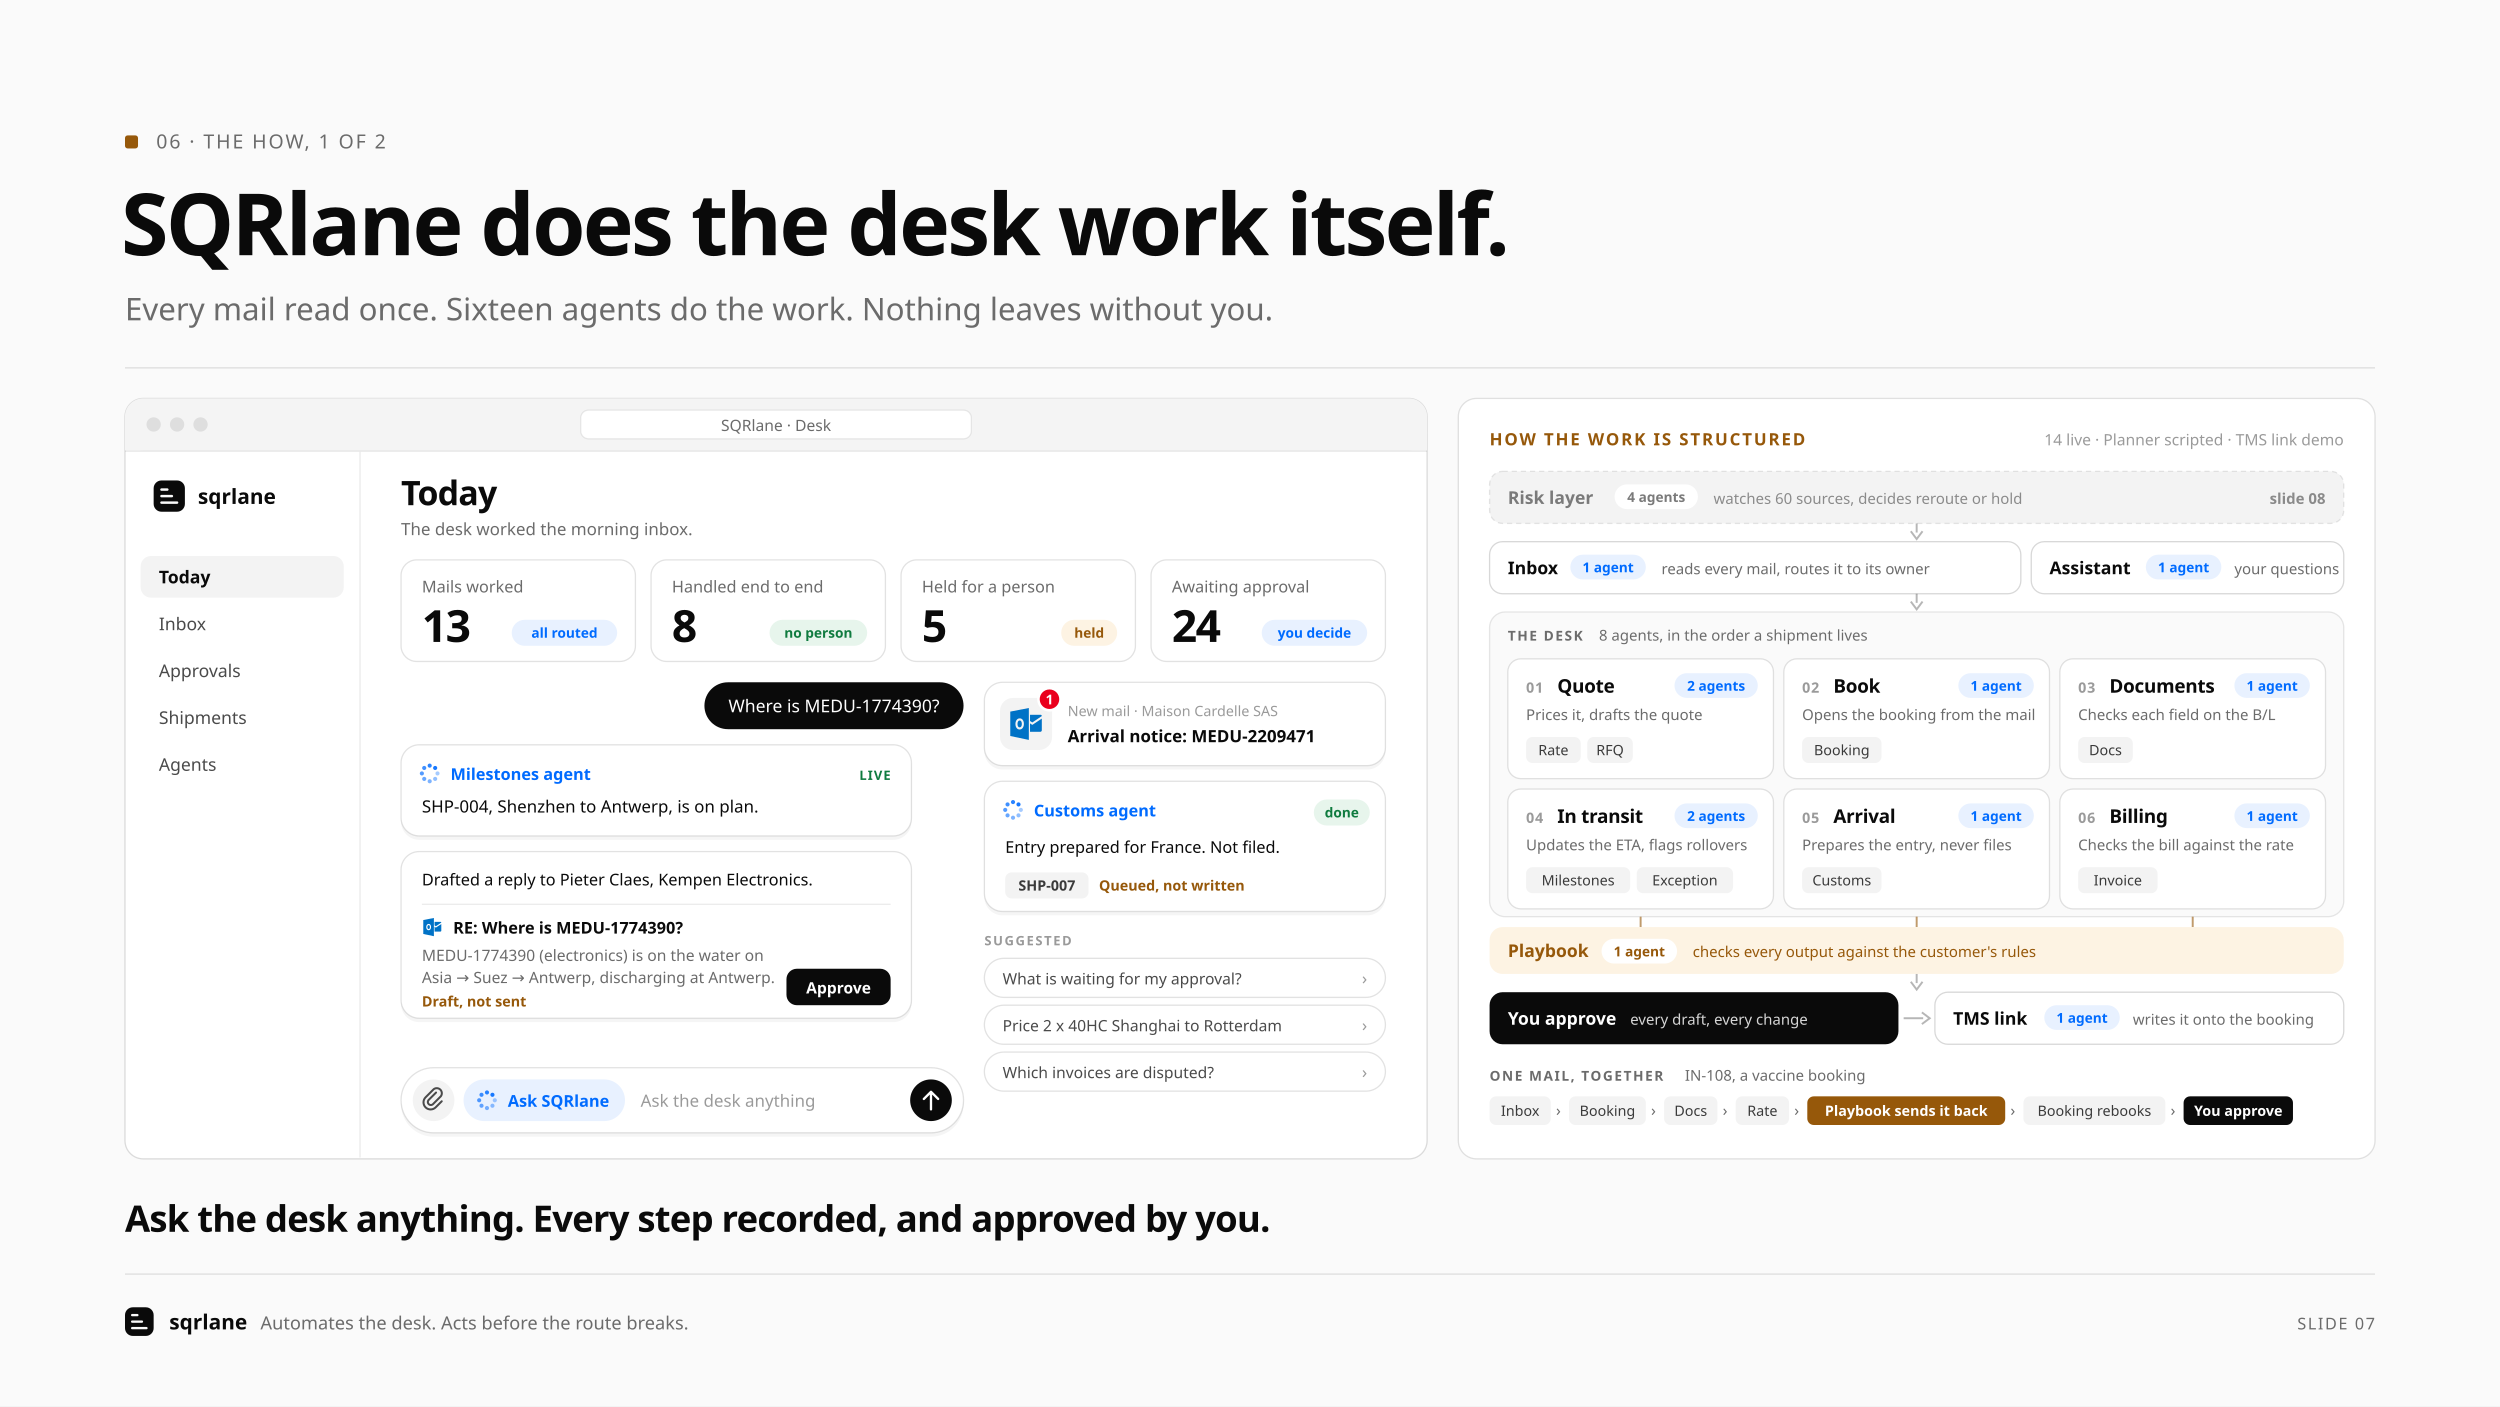
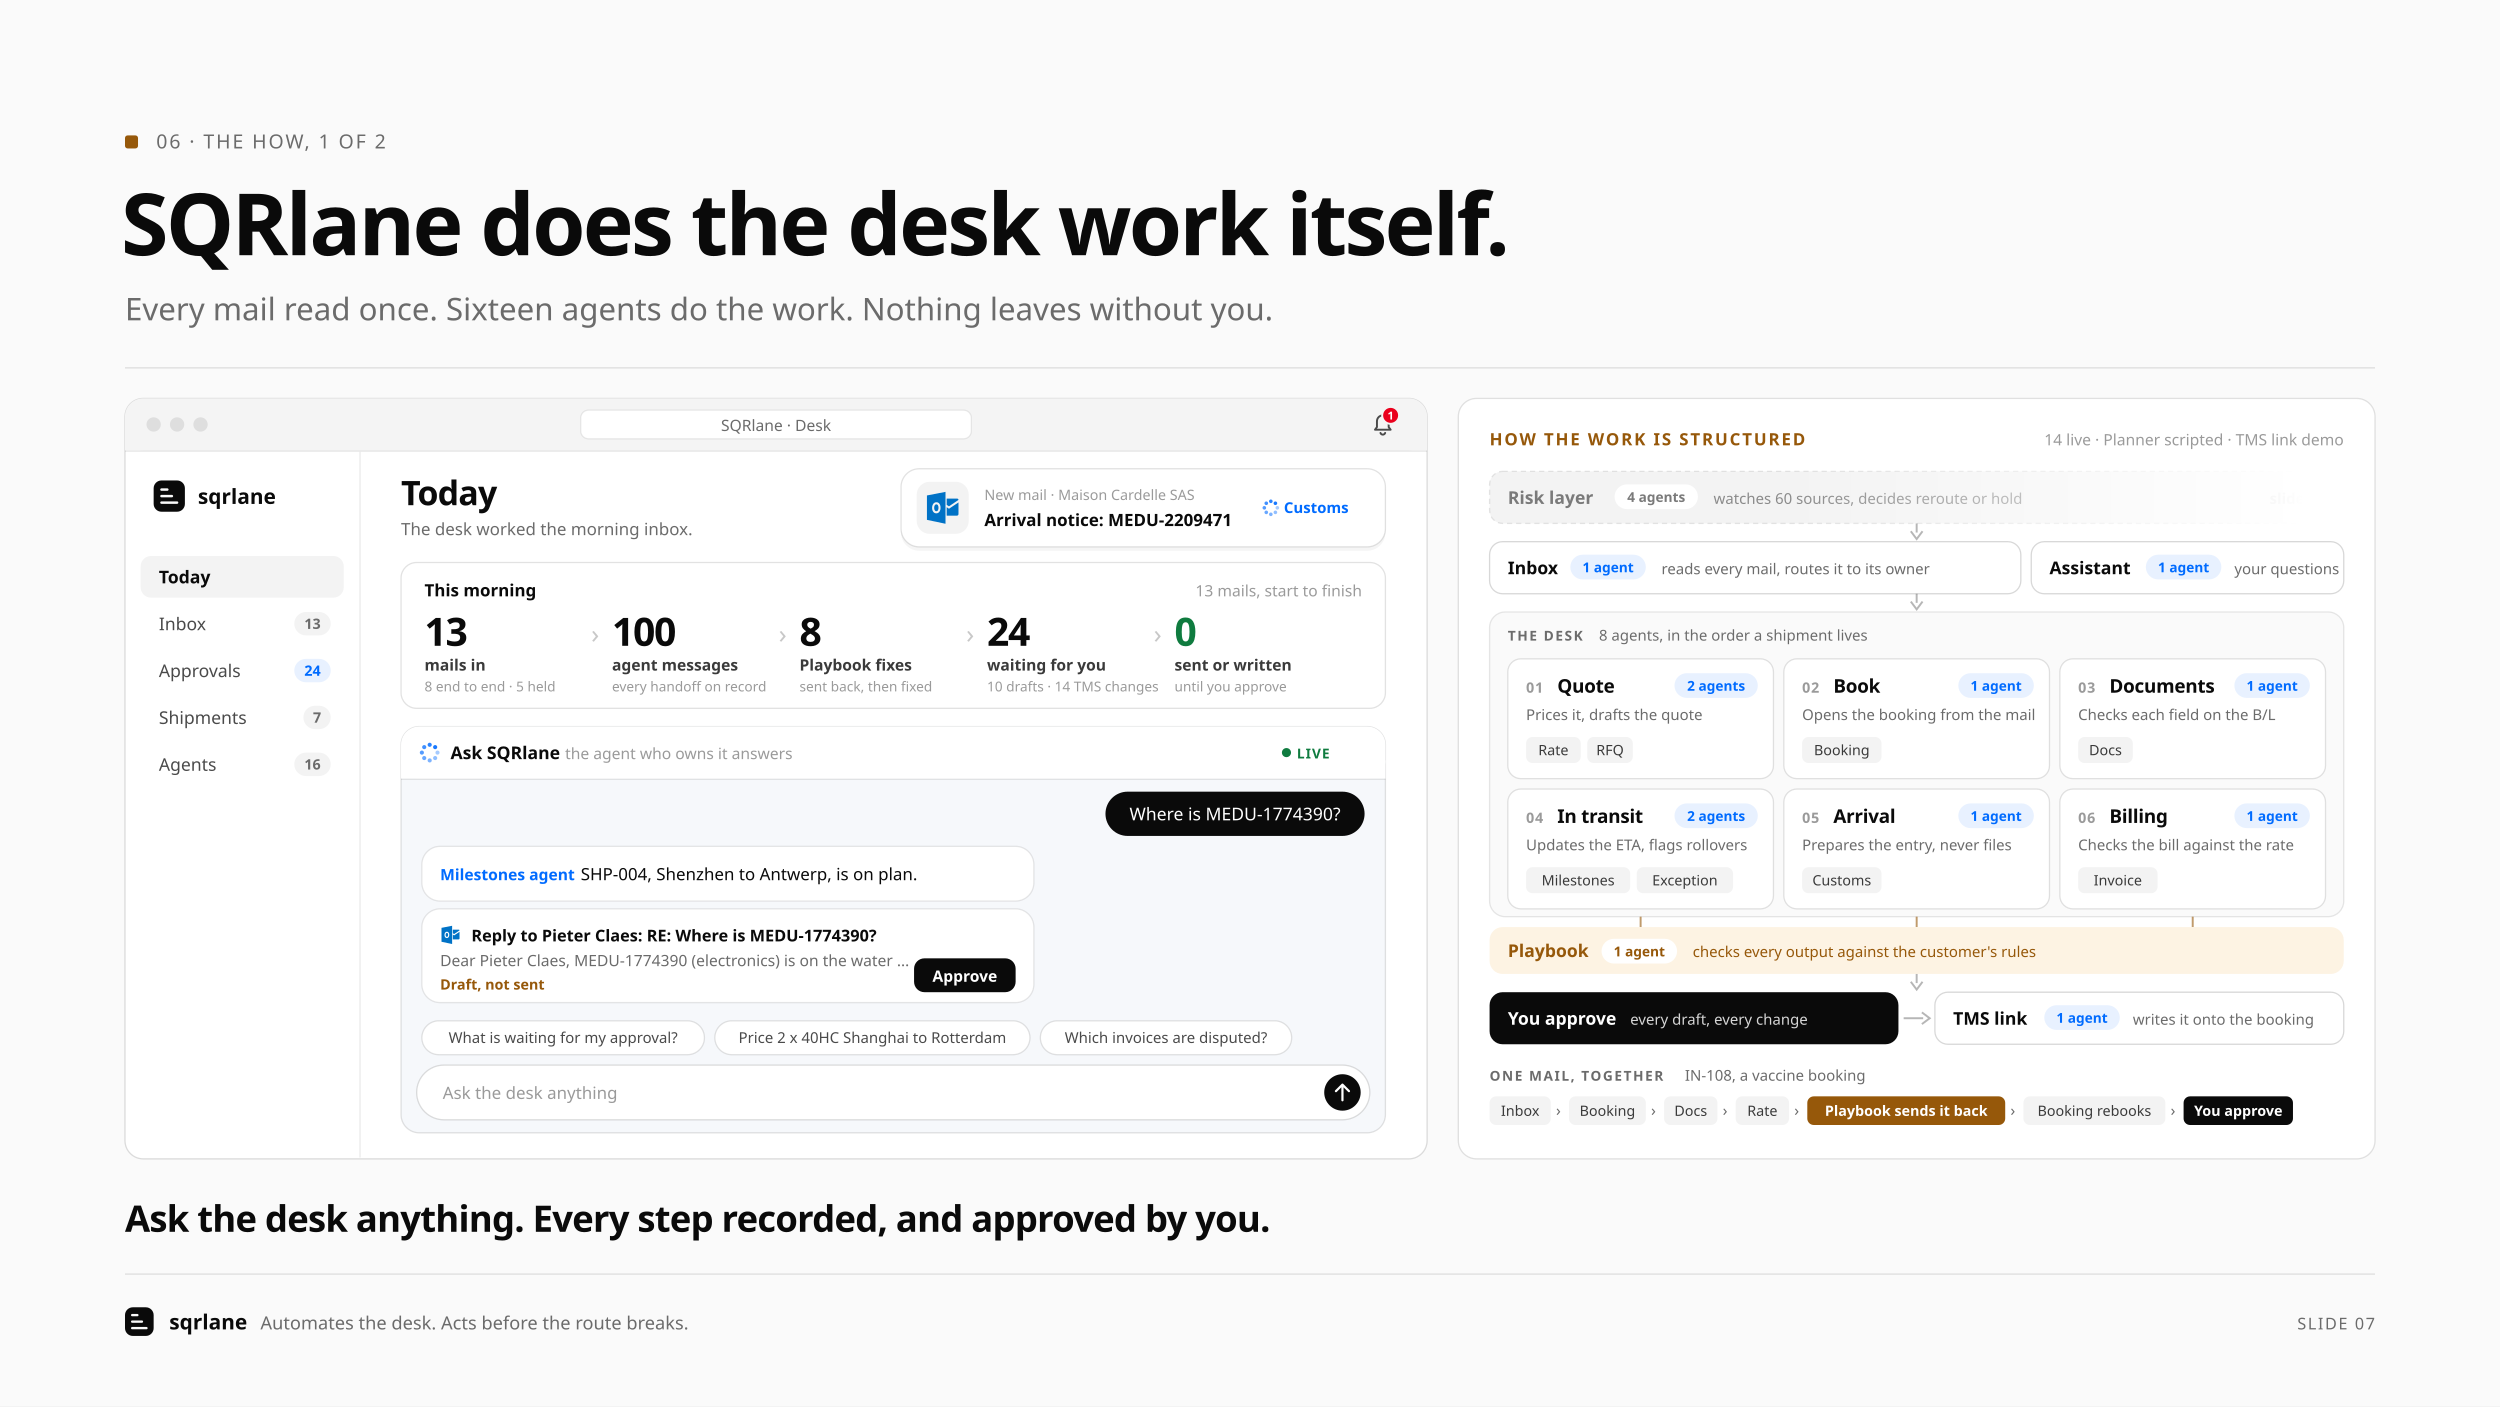
<svg xmlns="http://www.w3.org/2000/svg" width="1920" height="1080" viewBox="0 0 1920 1080">
  <rect id="background" x="0" y="0" width="1920" height="1080" fill="#FAFAFA" />
  <g id="header">
    <rect x="96" y="104" width="10" height="10" rx="2" fill="#96580A" />
    <text x="120" y="114" font-family="Geist" font-size="15" font-weight="500" fill="#6B6B6B" letter-spacing="1.44">06 · THE HOW, 1 OF 2</text>
    <text x="93" y="196" font-family="Geist" font-size="66" font-weight="600" fill="#0A0A0A" letter-spacing="-2">SQRlane does the desk work itself.</text>
    <text x="96" y="246" font-family="Geist" font-size="24" font-weight="400" fill="#6B6B6B">Every mail read once. Sixteen agents do the work. Nothing leaves without you.</text>
    <rect x="96" y="282" width="1728" height="1" fill="#0A0A0A" fill-opacity="0.12" />
  </g>
  <g id="dashboard">
    <rect x="96" y="306" width="1000" height="584" rx="14" fill="#FFFFFF" stroke="#0A0A0A" stroke-opacity="0.14" />
    <g id="window-bar">
      <rect x="96" y="306" width="1000" height="40" rx="14" fill="#F4F4F4" />
      <rect x="96" y="332" width="1000" height="14" fill="#F4F4F4" />
      <rect x="96" y="346" width="1000" height="1" fill="#0A0A0A" fill-opacity="0.09" />
      <circle cx="118" cy="326" r="5.5" fill="#DEDEDE" />
      <circle cx="136" cy="326" r="5.5" fill="#DEDEDE" />
      <circle cx="154" cy="326" r="5.5" fill="#DEDEDE" />
      <rect x="446.0" y="315" width="300" height="22" rx="6" fill="#FFFFFF" stroke="#0A0A0A" stroke-opacity="0.08" />
      <text x="596.0" y="331" font-family="Geist" font-size="12" font-weight="500" fill="#6B6B6B" text-anchor="middle">SQRlane · Desk</text>
    </g>
    <g id="sidebar">
      <rect x="276" y="347" width="1" height="542" fill="#0A0A0A" fill-opacity="0.08" />
      <rect x="118" y="369" width="24" height="24" rx="6" fill="#0A0A0A" />
      <path d="M124 386h12 M124 381h8 M124 376h4.5" stroke="#FAFAFA" stroke-width="1.9" stroke-linecap="round" fill="none" />
      <text x="152" y="387" font-family="Geist" font-size="16" font-weight="600" fill="#0A0A0A">sqrlane</text>
      <rect x="108" y="427" width="156" height="32" rx="8" fill="#F3F3F3" />
      <text x="122" y="448" font-family="Geist" font-size="13.5" font-weight="600" fill="#0A0A0A">Today</text>
      <text x="122" y="484" font-family="Geist" font-size="13.5" font-weight="500" fill="#4A4A4A">Inbox</text>
+       <rect x="226" y="470" width="28" height="18" rx="9" fill="#F3F3F3" />
+       <text x="240.0" y="483" font-family="Geist" font-size="11" font-weight="600" fill="#6B6B6B" text-anchor="middle">13</text>
      <text x="122" y="520" font-family="Geist" font-size="13.5" font-weight="500" fill="#4A4A4A">Approvals</text>
+       <rect x="226" y="506" width="28" height="18" rx="9" fill="#E8F1FF" />
+       <text x="240.0" y="519" font-family="Geist" font-size="11" font-weight="600" fill="#006BFF" text-anchor="middle">24</text>
      <text x="122" y="556" font-family="Geist" font-size="13.5" font-weight="500" fill="#4A4A4A">Shipments</text>
+       <rect x="233" y="542" width="21" height="18" rx="9" fill="#F3F3F3" />
+       <text x="243.5" y="555" font-family="Geist" font-size="11" font-weight="600" fill="#6B6B6B" text-anchor="middle">7</text>
      <text x="122" y="592" font-family="Geist" font-size="13.5" font-weight="500" fill="#4A4A4A">Agents</text>
+       <rect x="226" y="578" width="28" height="18" rx="9" fill="#F3F3F3" />
+       <text x="240.0" y="591" font-family="Geist" font-size="11" font-weight="600" fill="#6B6B6B" text-anchor="middle">16</text>
+     </g>
+     <g id="notifications">
+       <path d="M1056 330 h12 l-1.5 -2 v-4.5 a4.5 4.5 0 0 0 -9 0 v4.5 z M1060.2 332.5 a1.9 1.9 0 0 0 3.6 0" stroke="#4A4A4A" stroke-width="1.5" fill="none" stroke-linejoin="round" stroke-linecap="round" />
+       <circle cx="1068" cy="319" r="6.5" fill="#EA001D" stroke="#F4F4F4" stroke-width="1.5" />
+       <text x="1068" y="322.2" font-family="Geist" font-size="8.5" font-weight="700" fill="#FFFFFF" text-anchor="middle">1</text>
    </g>
    <g id="page-header">
      <text x="308" y="388" font-family="Geist" font-size="26" font-weight="600" fill="#0A0A0A" letter-spacing="-0.6">Today</text>
      <text x="308" y="411" font-family="Geist" font-size="13" font-weight="400" fill="#6B6B6B">The desk worked the morning inbox.</text>
    </g>
-     <g id="stat-cards">
-       <rect x="308.0" y="430" width="180.0" height="78" rx="12" fill="#FFFFFF" stroke="#0A0A0A" stroke-opacity="0.12" />
-       <text x="324.0" y="455" font-family="Geist" font-size="12.5" font-weight="500" fill="#6B6B6B">Mails worked</text>
-       <text x="324.0" y="493" font-family="Geist" font-size="34" font-weight="600" fill="#0A0A0A" letter-spacing="-1.2">13</text>
-       <rect x="393.0" y="476" width="81" height="20" rx="10.0" fill="#E8F1FF" />
-       <text x="433.5" y="489.78" font-family="Geist" font-size="10.5" font-weight="600" fill="#006BFF" text-anchor="middle">all routed</text>
-       <rect x="500.0" y="430" width="180.0" height="78" rx="12" fill="#FFFFFF" stroke="#0A0A0A" stroke-opacity="0.12" />
-       <text x="516.0" y="455" font-family="Geist" font-size="12.5" font-weight="500" fill="#6B6B6B">Handled end to end</text>
-       <text x="516.0" y="493" font-family="Geist" font-size="34" font-weight="600" fill="#0A0A0A" letter-spacing="-1.2">8</text>
-       <rect x="591.0" y="476" width="75" height="20" rx="10.0" fill="#E7F5EC" />
-       <text x="628.5" y="489.78" font-family="Geist" font-size="10.5" font-weight="600" fill="#0F7B3F" text-anchor="middle">no person</text>
-       <rect x="692.0" y="430" width="180.0" height="78" rx="12" fill="#FFFFFF" stroke="#0A0A0A" stroke-opacity="0.12" />
-       <text x="708.0" y="455" font-family="Geist" font-size="12.5" font-weight="500" fill="#6B6B6B">Held for a person</text>
-       <text x="708.0" y="493" font-family="Geist" font-size="34" font-weight="600" fill="#0A0A0A" letter-spacing="-1.2">5</text>
-       <rect x="815.0" y="476" width="43" height="20" rx="10.0" fill="#FDF3E3" />
-       <text x="836.5" y="489.78" font-family="Geist" font-size="10.5" font-weight="600" fill="#96580A" text-anchor="middle">held</text>
-       <rect x="884.0" y="430" width="180.0" height="78" rx="12" fill="#FFFFFF" stroke="#0A0A0A" stroke-opacity="0.12" />
-       <text x="900.0" y="455" font-family="Geist" font-size="12.5" font-weight="500" fill="#6B6B6B">Awaiting approval</text>
-       <text x="900.0" y="493" font-family="Geist" font-size="34" font-weight="600" fill="#0A0A0A" letter-spacing="-1.2">24</text>
-       <rect x="969.0" y="476" width="81" height="20" rx="10.0" fill="#E8F1FF" />
-       <text x="1009.5" y="489.78" font-family="Geist" font-size="10.5" font-weight="600" fill="#006BFF" text-anchor="middle">you decide</text>
-     </g>
-     <g id="conversation">
-       <rect x="541" y="524" width="199" height="36" rx="18" fill="#0A0A0A" />
-       <text x="640.5" y="547" font-family="Geist" font-size="13.5" font-weight="500" fill="#FFFFFF" text-anchor="middle">Where is MEDU-1774390?</text>
-       <rect x="308" y="575" width="392" height="70" rx="14" fill="#0A0A0A" fill-opacity="0.04" />
-       <rect x="308" y="572" width="392" height="70" rx="14" fill="#FFFFFF" stroke="#0A0A0A" stroke-opacity="0.12" />
-       <circle cx="336.0" cy="594.0" r="1.6" fill="#006BFF" fill-opacity="0.35" />
-       <circle cx="334.2" cy="598.2" r="1.6" fill="#006BFF" fill-opacity="0.43" />
-       <circle cx="330.0" cy="600.0" r="1.6" fill="#006BFF" fill-opacity="0.51" />
-       <circle cx="325.8" cy="598.2" r="1.6" fill="#006BFF" fill-opacity="0.59" />
-       <circle cx="324.0" cy="594.0" r="1.6" fill="#006BFF" fill-opacity="0.67" />
-       <circle cx="325.8" cy="589.8" r="1.6" fill="#006BFF" fill-opacity="0.75" />
-       <circle cx="330.0" cy="588.0" r="1.6" fill="#006BFF" fill-opacity="0.83" />
-       <circle cx="334.2" cy="589.8" r="1.6" fill="#006BFF" fill-opacity="0.91" />
-       <text x="346" y="599" font-family="Geist" font-size="12.5" font-weight="600" fill="#006BFF">Milestones agent</text>
-       <text x="684" y="599" font-family="Geist" font-size="10" font-weight="700" fill="#0F7B3F" text-anchor="end" letter-spacing="0.8">LIVE</text>
-       <text x="324" y="624" font-family="Geist" font-size="13" font-weight="400" fill="#0A0A0A">SHP-004, Shenzhen to Antwerp, is on plan.</text>
-       <rect x="308" y="657" width="392" height="128" rx="14" fill="#0A0A0A" fill-opacity="0.04" />
-       <rect x="308" y="654" width="392" height="128" rx="14" fill="#FFFFFF" stroke="#0A0A0A" stroke-opacity="0.12" />
-       <text x="324" y="680" font-family="Geist" font-size="12.5" font-weight="500" fill="#0A0A0A">Drafted a reply to Pieter Claes, Kempen Electronics.</text>
-       <rect x="324" y="694" width="360" height="1" fill="#0A0A0A" fill-opacity="0.08" />
-       <g id="mark-outlook" transform="translate(324.0 704.0) scale(0.5)">
+     <g id="mail-toast">
+       <rect x="692" y="363" width="372" height="60" rx="14" fill="#0A0A0A" fill-opacity="0.04" />
+       <rect x="692" y="360" width="372" height="60" rx="14" fill="#FFFFFF" stroke="#0A0A0A" stroke-opacity="0.12" />
+       <rect x="704" y="370" width="40" height="40" rx="10" fill="#F3F3F3" />
+       <g id="mark-outlook" transform="translate(710.0 376.0) scale(0.875)">
        <path fill="#0072c6" d="M19.484 7.937v5.477l1.916 1.205a.5.5 0 0 0 .21 0l8.238-5.554a1.174 1.174 0 0 0-.959-1.128Z" />
        <path fill="#0072c6" d="m19.484 15.457l1.747 1.2a.52.52 0 0 0 .543 0c-.3.181 8.073-5.378 8.073-5.378v10.066a1.408 1.408 0 0 1-1.49 1.555h-8.874zm-9.044-2.525a1.61 1.61 0 0 0-1.42.838a4.13 4.13 0 0 0-.526 2.218A4.05 4.05 0 0 0 9.02 18.2a1.6 1.6 0 0 0 2.771.022a4 4 0 0 0 .515-2.2a4.37 4.37 0 0 0-.5-2.281a1.54 1.54 0 0 0-1.366-.809" />
        <path fill="#0072c6" d="M2.153 5.155v21.427L18.453 30V2Zm10.908 14.336a3.23 3.23 0 0 1-2.7 1.361a3.19 3.19 0 0 1-2.64-1.318A5.46 5.46 0 0 1 6.706 16.1a5.87 5.87 0 0 1 1.036-3.616a3.27 3.27 0 0 1 2.744-1.384a3.12 3.12 0 0 1 2.61 1.321a5.64 5.64 0 0 1 1 3.484a5.76 5.76 0 0 1-1.035 3.586" />
      </g>
-       <text x="348" y="717" font-family="Geist" font-size="12.5" font-weight="600" fill="#0A0A0A">RE: Where is MEDU-1774390?</text>
-       <text x="324" y="738" font-family="Geist" font-size="12" font-weight="400" fill="#6B6B6B">MEDU-1774390 (electronics) is on the water on</text>
-       <text x="324" y="755" font-family="Geist" font-size="12" font-weight="400" fill="#6B6B6B">Asia → Suez → Antwerp, discharging at Antwerp.</text>
-       <text x="324" y="773" font-family="Geist" font-size="11" font-weight="600" fill="#96580A">Draft, not sent</text>
-       <rect x="604" y="744" width="80" height="28" rx="8" fill="#0A0A0A" />
-       <text x="644" y="763" font-family="Geist" font-size="12" font-weight="600" fill="#FFFFFF" text-anchor="middle">Approve</text>
-     </g>
-     <g id="ask-box">
-       <rect x="308" y="823" width="432" height="50" rx="25" fill="#0A0A0A" fill-opacity="0.04" />
-       <rect x="308" y="820" width="432" height="50" rx="25" fill="#FFFFFF" stroke="#0A0A0A" stroke-opacity="0.12" />
-       <rect x="317" y="829" width="32" height="32" rx="16" fill="#F3F3F3" />
-       <path d="M338 840 l-7.5 7.5 a3 3 0 0 0 4.2 4.2 l8 -8 a5 5 0 0 0 -7 -7 l-8 8 a7 7 0 0 0 9.9 9.9 l6 -6" transform="translate(-2 -2) scale(0.78) translate(93.9 238.3)" stroke="#4A4A4A" stroke-width="2" fill="none" stroke-linecap="round" />
-       <rect x="356" y="829" width="124" height="32" rx="16" fill="#E8F1FF" />
-       <circle cx="380.0" cy="845.0" r="1.6" fill="#006BFF" fill-opacity="0.35" />
-       <circle cx="378.2" cy="849.2" r="1.6" fill="#006BFF" fill-opacity="0.43" />
-       <circle cx="374.0" cy="851.0" r="1.6" fill="#006BFF" fill-opacity="0.51" />
-       <circle cx="369.8" cy="849.2" r="1.6" fill="#006BFF" fill-opacity="0.59" />
-       <circle cx="368.0" cy="845.0" r="1.6" fill="#006BFF" fill-opacity="0.67" />
-       <circle cx="369.8" cy="840.8" r="1.6" fill="#006BFF" fill-opacity="0.75" />
-       <circle cx="374.0" cy="839.0" r="1.6" fill="#006BFF" fill-opacity="0.83" />
-       <circle cx="378.2" cy="840.8" r="1.6" fill="#006BFF" fill-opacity="0.91" />
-       <text x="390" y="850" font-family="Geist" font-size="12.5" font-weight="600" fill="#006BFF">Ask SQRlane</text>
-       <text x="492" y="850" font-family="Geist" font-size="13" font-weight="400" fill="#9A9A9A">Ask the desk anything</text>
-       <circle cx="715" cy="845" r="16" fill="#0A0A0A" />
-       <path d="M715 852 v-13 M709.5 844 l5.5 -5.5 l5.5 5.5" stroke="#FFFFFF" stroke-width="1.8" fill="none" stroke-linecap="round" stroke-linejoin="round" />
-     </g>
-     <g id="mail-feed">
-       <rect x="756" y="527" width="308" height="64" rx="14" fill="#0A0A0A" fill-opacity="0.04" />
-       <rect x="756" y="524" width="308" height="64" rx="14" fill="#FFFFFF" stroke="#0A0A0A" stroke-opacity="0.12" />
-       <rect x="768" y="536" width="40" height="40" rx="10" fill="#F3F3F3" />
-       <g id="mark-outlook" transform="translate(774.0 542.0) scale(0.875)">
+       <text x="756" y="384" font-family="Geist" font-size="11" font-weight="500" fill="#9A9A9A">New mail · Maison Cardelle SAS</text>
+       <text x="756" y="404" font-family="Geist" font-size="13" font-weight="600" fill="#0A0A0A">Arrival notice: MEDU-2209471</text>
+       <circle cx="981.0" cy="390.0" r="1.4" fill="#006BFF" fill-opacity="0.35" />
+       <circle cx="979.5" cy="393.5" r="1.4" fill="#006BFF" fill-opacity="0.43" />
+       <circle cx="976.0" cy="395.0" r="1.4" fill="#006BFF" fill-opacity="0.51" />
+       <circle cx="972.5" cy="393.5" r="1.4" fill="#006BFF" fill-opacity="0.59" />
+       <circle cx="971.0" cy="390.0" r="1.4" fill="#006BFF" fill-opacity="0.67" />
+       <circle cx="972.5" cy="386.5" r="1.4" fill="#006BFF" fill-opacity="0.75" />
+       <circle cx="976.0" cy="385.0" r="1.4" fill="#006BFF" fill-opacity="0.83" />
+       <circle cx="979.5" cy="386.5" r="1.4" fill="#006BFF" fill-opacity="0.91" />
+       <text x="986" y="394" font-family="Geist" font-size="11.5" font-weight="600" fill="#006BFF">Customs</text>
+     </g>
+     <g id="the-morning">
+       <rect x="308" y="432" width="756" height="112" rx="12" fill="#FFFFFF" stroke="#0A0A0A" stroke-opacity="0.12" />
+       <text x="326" y="458" font-family="Geist" font-size="13" font-weight="600" fill="#0A0A0A">This morning</text>
+       <text x="1046" y="458" font-family="Geist" font-size="12" font-weight="400" fill="#9A9A9A" text-anchor="end">13 mails, start to finish</text>
+       <text x="326.0" y="496" font-family="Geist" font-size="30" font-weight="600" fill="#0A0A0A" letter-spacing="-1">13</text>
+       <text x="326.0" y="515" font-family="Geist" font-size="12" font-weight="600" fill="#3A3A3A">mails in</text>
+       <text x="326.0" y="531" font-family="Geist" font-size="10.5" font-weight="400" fill="#9A9A9A">8 end to end · 5 held</text>
+       <text x="454.0" y="494" font-family="Geist" font-size="20" font-weight="400" fill="#C8C8C8">›</text>
+       <text x="470.0" y="496" font-family="Geist" font-size="30" font-weight="600" fill="#0A0A0A" letter-spacing="-1">100</text>
+       <text x="470.0" y="515" font-family="Geist" font-size="12" font-weight="600" fill="#3A3A3A">agent messages</text>
+       <text x="470.0" y="531" font-family="Geist" font-size="10.5" font-weight="400" fill="#9A9A9A">every handoff on record</text>
+       <text x="598.0" y="494" font-family="Geist" font-size="20" font-weight="400" fill="#C8C8C8">›</text>
+       <text x="614.0" y="496" font-family="Geist" font-size="30" font-weight="600" fill="#0A0A0A" letter-spacing="-1">8</text>
+       <text x="614.0" y="515" font-family="Geist" font-size="12" font-weight="600" fill="#3A3A3A">Playbook fixes</text>
+       <text x="614.0" y="531" font-family="Geist" font-size="10.5" font-weight="400" fill="#9A9A9A">sent back, then fixed</text>
+       <text x="742.0" y="494" font-family="Geist" font-size="20" font-weight="400" fill="#C8C8C8">›</text>
+       <text x="758.0" y="496" font-family="Geist" font-size="30" font-weight="600" fill="#0A0A0A" letter-spacing="-1">24</text>
+       <text x="758.0" y="515" font-family="Geist" font-size="12" font-weight="600" fill="#3A3A3A">waiting for you</text>
+       <text x="758.0" y="531" font-family="Geist" font-size="10.5" font-weight="400" fill="#9A9A9A">10 drafts · 14 TMS changes</text>
+       <text x="886.0" y="494" font-family="Geist" font-size="20" font-weight="400" fill="#C8C8C8">›</text>
+       <text x="902.0" y="496" font-family="Geist" font-size="30" font-weight="600" fill="#0F7B3F" letter-spacing="-1">0</text>
+       <text x="902.0" y="515" font-family="Geist" font-size="12" font-weight="600" fill="#3A3A3A">sent or written</text>
+       <text x="902.0" y="531" font-family="Geist" font-size="10.5" font-weight="400" fill="#9A9A9A">until you approve</text>
+     </g>
+     <g id="chat-window">
+       <rect x="308" y="558" width="756" height="312" rx="14" fill="#F6F8FB" stroke="#0A0A0A" stroke-opacity="0.12" />
+       <rect x="308" y="558" width="756" height="40" rx="14" fill="#FFFFFF" />
+       <rect x="308" y="584" width="756" height="14" fill="#FFFFFF" />
+       <rect x="308" y="598" width="756" height="1" fill="#0A0A0A" fill-opacity="0.1" />
+       <circle cx="336.0" cy="578.0" r="1.6" fill="#006BFF" fill-opacity="0.35" />
+       <circle cx="334.2" cy="582.2" r="1.6" fill="#006BFF" fill-opacity="0.43" />
+       <circle cx="330.0" cy="584.0" r="1.6" fill="#006BFF" fill-opacity="0.51" />
+       <circle cx="325.8" cy="582.2" r="1.6" fill="#006BFF" fill-opacity="0.59" />
+       <circle cx="324.0" cy="578.0" r="1.6" fill="#006BFF" fill-opacity="0.67" />
+       <circle cx="325.8" cy="573.8" r="1.6" fill="#006BFF" fill-opacity="0.75" />
+       <circle cx="330.0" cy="572.0" r="1.6" fill="#006BFF" fill-opacity="0.83" />
+       <circle cx="334.2" cy="573.8" r="1.6" fill="#006BFF" fill-opacity="0.91" />
+       <text x="346" y="583" font-family="Geist" font-size="13.5" font-weight="600" fill="#0A0A0A">Ask SQRlane</text>
+       <text x="434" y="583" font-family="Geist" font-size="12" font-weight="400" fill="#9A9A9A">the agent who owns it answers</text>
+       <circle cx="988" cy="578" r="3.5" fill="#0F7B3F" />
+       <text x="996" y="582.5" font-family="Geist" font-size="10.5" font-weight="700" fill="#0F7B3F" letter-spacing="0.8">LIVE</text>
+       <rect x="849" y="608" width="199" height="34" rx="17" fill="#0A0A0A" />
+       <text x="948.5" y="630" font-family="Geist" font-size="13.5" font-weight="500" fill="#FFFFFF" text-anchor="middle">Where is MEDU-1774390?</text>
+       <rect x="324" y="650" width="470" height="42" rx="14" fill="#FFFFFF" stroke="#0A0A0A" stroke-opacity="0.10" />
+       <text x="338" y="676" font-family="Geist" font-size="12" font-weight="600" fill="#006BFF">Milestones agent</text>
+       <text x="446" y="676" font-family="Geist" font-size="13" font-weight="400" fill="#0A0A0A">SHP-004, Shenzhen to Antwerp, is on plan.</text>
+       <rect x="324" y="698" width="470" height="72" rx="14" fill="#FFFFFF" stroke="#0A0A0A" stroke-opacity="0.10" />
+       <g id="mark-outlook" transform="translate(338.0 710.0) scale(0.5)">
        <path fill="#0072c6" d="M19.484 7.937v5.477l1.916 1.205a.5.5 0 0 0 .21 0l8.238-5.554a1.174 1.174 0 0 0-.959-1.128Z" />
        <path fill="#0072c6" d="m19.484 15.457l1.747 1.2a.52.52 0 0 0 .543 0c-.3.181 8.073-5.378 8.073-5.378v10.066a1.408 1.408 0 0 1-1.49 1.555h-8.874zm-9.044-2.525a1.61 1.61 0 0 0-1.42.838a4.13 4.13 0 0 0-.526 2.218A4.05 4.05 0 0 0 9.02 18.2a1.6 1.6 0 0 0 2.771.022a4 4 0 0 0 .515-2.2a4.37 4.37 0 0 0-.5-2.281a1.54 1.54 0 0 0-1.366-.809" />
        <path fill="#0072c6" d="M2.153 5.155v21.427L18.453 30V2Zm10.908 14.336a3.23 3.23 0 0 1-2.7 1.361a3.19 3.19 0 0 1-2.64-1.318A5.46 5.46 0 0 1 6.706 16.1a5.87 5.87 0 0 1 1.036-3.616a3.27 3.27 0 0 1 2.744-1.384a3.12 3.12 0 0 1 2.61 1.321a5.64 5.64 0 0 1 1 3.484a5.76 5.76 0 0 1-1.035 3.586" />
      </g>
-       <circle cx="806" cy="537" r="8.5" fill="#EA001D" stroke="#FFFFFF" stroke-width="2" />
-       <text x="806" y="541" font-family="Geist" font-size="10.5" font-weight="700" fill="#FFFFFF" text-anchor="middle">1</text>
-       <text x="820" y="550" font-family="Geist" font-size="11" font-weight="500" fill="#9A9A9A">New mail · Maison Cardelle SAS</text>
-       <text x="820" y="570" font-family="Geist" font-size="13" font-weight="600" fill="#0A0A0A">Arrival notice: MEDU-2209471</text>
-       <rect x="756" y="603" width="308" height="100" rx="14" fill="#0A0A0A" fill-opacity="0.04" />
-       <rect x="756" y="600" width="308" height="100" rx="14" fill="#FFFFFF" stroke="#0A0A0A" stroke-opacity="0.12" />
-       <circle cx="784.0" cy="622.0" r="1.6" fill="#006BFF" fill-opacity="0.35" />
-       <circle cx="782.2" cy="626.2" r="1.6" fill="#006BFF" fill-opacity="0.43" />
-       <circle cx="778.0" cy="628.0" r="1.6" fill="#006BFF" fill-opacity="0.51" />
-       <circle cx="773.8" cy="626.2" r="1.6" fill="#006BFF" fill-opacity="0.59" />
-       <circle cx="772.0" cy="622.0" r="1.6" fill="#006BFF" fill-opacity="0.67" />
-       <circle cx="773.8" cy="617.8" r="1.6" fill="#006BFF" fill-opacity="0.75" />
-       <circle cx="778.0" cy="616.0" r="1.6" fill="#006BFF" fill-opacity="0.83" />
-       <circle cx="782.2" cy="617.8" r="1.6" fill="#006BFF" fill-opacity="0.91" />
-       <text x="794" y="627" font-family="Geist" font-size="12.5" font-weight="600" fill="#006BFF">Customs agent</text>
-       <rect x="1009" y="614" width="43" height="20" rx="10.0" fill="#E7F5EC" />
-       <text x="1030.5" y="627.78" font-family="Geist" font-size="10.5" font-weight="600" fill="#0F7B3F" text-anchor="middle">done</text>
-       <text x="772" y="655" font-family="Geist" font-size="12.5" font-weight="400" fill="#0A0A0A">Entry prepared for France. Not filed.</text>
-       <rect x="772" y="670" width="64" height="20" rx="5" fill="#F3F3F3" />
-       <text x="804" y="684" font-family="Geist" font-size="11" font-weight="600" fill="#3A3A3A" text-anchor="middle">SHP-007</text>
-       <text x="844" y="684" font-family="Geist" font-size="11" font-weight="600" fill="#96580A">Queued, not written</text>
-       <text x="756" y="726" font-family="Geist" font-size="10" font-weight="700" fill="#9A9A9A" letter-spacing="1.2">SUGGESTED</text>
-       <rect x="756" y="736" width="308" height="30" rx="15" fill="#FFFFFF" stroke="#0A0A0A" stroke-opacity="0.12" />
-       <text x="770" y="756" font-family="Geist" font-size="12" font-weight="500" fill="#4A4A4A">What is waiting for my approval?</text>
-       <text x="1050" y="756" font-family="Geist" font-size="13" font-weight="500" fill="#9A9A9A" text-anchor="end">›</text>
-       <rect x="756" y="772" width="308" height="30" rx="15" fill="#FFFFFF" stroke="#0A0A0A" stroke-opacity="0.12" />
-       <text x="770" y="792" font-family="Geist" font-size="12" font-weight="500" fill="#4A4A4A">Price 2 x 40HC Shanghai to Rotterdam</text>
-       <text x="1050" y="792" font-family="Geist" font-size="13" font-weight="500" fill="#9A9A9A" text-anchor="end">›</text>
-       <rect x="756" y="808" width="308" height="30" rx="15" fill="#FFFFFF" stroke="#0A0A0A" stroke-opacity="0.12" />
-       <text x="770" y="828" font-family="Geist" font-size="12" font-weight="500" fill="#4A4A4A">Which invoices are disputed?</text>
-       <text x="1050" y="828" font-family="Geist" font-size="13" font-weight="500" fill="#9A9A9A" text-anchor="end">›</text>
+       <text x="362" y="723" font-family="Geist" font-size="12.5" font-weight="600" fill="#0A0A0A">Reply to Pieter Claes: RE: Where is MEDU-1774390?</text>
+       <text x="338" y="742" font-family="Geist" font-size="12" font-weight="400" fill="#6B6B6B">Dear Pieter Claes, MEDU-1774390 (electronics) is on the water …</text>
+       <text x="338" y="760" font-family="Geist" font-size="11" font-weight="600" fill="#96580A">Draft, not sent</text>
+       <rect x="702" y="736" width="78" height="26" rx="8" fill="#0A0A0A" />
+       <text x="741" y="754" font-family="Geist" font-size="12" font-weight="600" fill="#FFFFFF" text-anchor="middle">Approve</text>
+       <rect x="324" y="784" width="217" height="26" rx="13" fill="#FFFFFF" stroke="#0A0A0A" stroke-opacity="0.12" />
+       <text x="432.5" y="801" font-family="Geist" font-size="11.5" font-weight="500" fill="#4A4A4A" text-anchor="middle">What is waiting for my approval?</text>
+       <rect x="549" y="784" width="242" height="26" rx="13" fill="#FFFFFF" stroke="#0A0A0A" stroke-opacity="0.12" />
+       <text x="670.0" y="801" font-family="Geist" font-size="11.5" font-weight="500" fill="#4A4A4A" text-anchor="middle">Price 2 x 40HC Shanghai to Rotterdam</text>
+       <rect x="799" y="784" width="193" height="26" rx="13" fill="#FFFFFF" stroke="#0A0A0A" stroke-opacity="0.12" />
+       <text x="895.5" y="801" font-family="Geist" font-size="11.5" font-weight="500" fill="#4A4A4A" text-anchor="middle">Which invoices are disputed?</text>
+       <rect x="320" y="818" width="732" height="42" rx="21" fill="#FFFFFF" stroke="#0A0A0A" stroke-opacity="0.14" />
+       <text x="340" y="844" font-family="Geist" font-size="13" font-weight="400" fill="#9A9A9A">Ask the desk anything</text>
+       <circle cx="1031" cy="839" r="14" fill="#0A0A0A" />
+       <path d="M1031 845 v-12 M1026 838 l5 -5 l5 5" stroke="#FFFFFF" stroke-width="1.7" fill="none" stroke-linecap="round" stroke-linejoin="round" />
    </g>
  </g>
  <g id="how-the-work-is-structured">
    <rect x="1120" y="306" width="704" height="584" rx="14" fill="#FFFFFF" stroke="#0A0A0A" stroke-opacity="0.12" />
    <text x="1144" y="342" font-family="Geist" font-size="13" font-weight="600" fill="#96580A" letter-spacing="1.4">HOW THE WORK IS STRUCTURED</text>
    <text x="1800" y="342" font-family="Geist" font-size="12" font-weight="500" fill="#9A9A9A" text-anchor="end">14 live · Planner scripted · TMS link demo</text>
    <g id="risk-layer">
      <rect x="1144" y="362" width="656" height="40" rx="10" fill="#F3F3F3" stroke="#0A0A0A" stroke-opacity="0.10" stroke-dasharray="4 3" />
      <text x="1158" y="387" font-family="Geist" font-size="13.5" font-weight="600" fill="#7A7A7A">Risk layer</text>
      <rect x="1240" y="372" width="64" height="19" rx="9.5" fill="#FFFFFF" />
      <text x="1272.0" y="385.5" font-family="Geist" font-size="10.5" font-weight="600" fill="#7A7A7A" text-anchor="middle">4 agents</text>
      <text x="1316" y="387" font-family="Geist" font-size="11.5" font-weight="400" fill="#8A8A8A">watches 60 sources, decides reroute or hold</text>
      <text x="1786" y="387" font-family="Geist" font-size="11.5" font-weight="600" fill="#8A8A8A" text-anchor="end">slide 08</text>
+       <defs>
+         <linearGradient id="risk-fade" x1="0" y1="0" x2="1" y2="0">
+           <stop offset="0.35" stop-color="#FFFFFF" stop-opacity="0" />
+           <stop offset="0.95" stop-color="#FFFFFF" stop-opacity="1" />
+         </linearGradient>
+       </defs>
+       <rect x="1142" y="360" width="660" height="44" fill="url(#risk-fade)" />
    </g>
    <path d="M1472.0 402 L1472.0 409" stroke="#0A0A0A" stroke-opacity="0.3" stroke-width="1.5" fill="none" />
    <path d="M1467.5 408 L1472.0 414 L1476.5 408" stroke="#0A0A0A" stroke-opacity="0.3" stroke-width="1.5" fill="none" />
    <g id="front-doors">
      <rect x="1144" y="416" width="408" height="40" rx="10" fill="#FFFFFF" stroke="#0A0A0A" stroke-opacity="0.16" />
      <text x="1158" y="441" font-family="Geist" font-size="13.5" font-weight="600" fill="#0A0A0A">Inbox</text>
      <rect x="1206" y="426" width="58" height="19" rx="9.5" fill="#E8F1FF" />
      <text x="1235.0" y="439.5" font-family="Geist" font-size="10.5" font-weight="600" fill="#006BFF" text-anchor="middle">1 agent</text>
      <text x="1276" y="441" font-family="Geist" font-size="11.5" font-weight="400" fill="#6B6B6B">reads every mail, routes it to its owner</text>
      <rect x="1560" y="416" width="240" height="40" rx="10" fill="#FFFFFF" stroke="#0A0A0A" stroke-opacity="0.16" />
      <text x="1574" y="441" font-family="Geist" font-size="13.5" font-weight="600" fill="#0A0A0A">Assistant</text>
      <rect x="1648" y="426" width="58" height="19" rx="9.5" fill="#E8F1FF" />
      <text x="1677.0" y="439.5" font-family="Geist" font-size="10.5" font-weight="600" fill="#006BFF" text-anchor="middle">1 agent</text>
      <text x="1716" y="441" font-family="Geist" font-size="11.5" font-weight="400" fill="#6B6B6B">your questions</text>
    </g>
    <path d="M1472.0 456 L1472.0 463" stroke="#0A0A0A" stroke-opacity="0.3" stroke-width="1.5" fill="none" />
    <path d="M1467.5 462 L1472.0 468 L1476.5 462" stroke="#0A0A0A" stroke-opacity="0.3" stroke-width="1.5" fill="none" />
    <g id="the-desk">
      <rect x="1144" y="470" width="656" height="234" rx="12" fill="#FAFAFA" stroke="#0A0A0A" stroke-opacity="0.10" />
      <text x="1158" y="492" font-family="Geist" font-size="10.5" font-weight="700" fill="#6B6B6B" letter-spacing="1.2">THE DESK</text>
      <text x="1228" y="492" font-family="Geist" font-size="11.5" font-weight="400" fill="#6B6B6B">8 agents, in the order a shipment lives</text>
      <g id="stage-quote">
        <rect x="1158.0" y="506" width="204.0" height="92" rx="10" fill="#FFFFFF" stroke="#0A0A0A" stroke-opacity="0.12" />
        <text x="1172.0" y="532" font-family="Geist" font-size="11" font-weight="700" fill="#9A9A9A" letter-spacing="0.6">01</text>
        <text x="1196.0" y="532" font-family="Geist" font-size="14.5" font-weight="600" fill="#0A0A0A" letter-spacing="-0.2">Quote</text>
        <rect x="1286.0" y="517" width="64" height="19" rx="9.5" fill="#E8F1FF" />
        <text x="1318.0" y="530.5" font-family="Geist" font-size="10.5" font-weight="600" fill="#006BFF" text-anchor="middle">2 agents</text>
        <text x="1172.0" y="553" font-family="Geist" font-size="11.5" font-weight="400" fill="#6B6B6B">Prices it, drafts the quote</text>
        <rect x="1172.0" y="566" width="42" height="20" rx="5" fill="#F3F3F3" />
        <text x="1193.0" y="580" font-family="Geist" font-size="11" font-weight="500" fill="#3A3A3A" text-anchor="middle">Rate</text>
        <rect x="1219.0" y="566" width="35" height="20" rx="5" fill="#F3F3F3" />
        <text x="1236.5" y="580" font-family="Geist" font-size="11" font-weight="500" fill="#3A3A3A" text-anchor="middle">RFQ</text>
      </g>
      <g id="stage-book">
        <rect x="1370.0" y="506" width="204.0" height="92" rx="10" fill="#FFFFFF" stroke="#0A0A0A" stroke-opacity="0.12" />
        <text x="1384.0" y="532" font-family="Geist" font-size="11" font-weight="700" fill="#9A9A9A" letter-spacing="0.6">02</text>
        <text x="1408.0" y="532" font-family="Geist" font-size="14.5" font-weight="600" fill="#0A0A0A" letter-spacing="-0.2">Book</text>
        <rect x="1504.0" y="517" width="58" height="19" rx="9.5" fill="#E8F1FF" />
        <text x="1533.0" y="530.5" font-family="Geist" font-size="10.5" font-weight="600" fill="#006BFF" text-anchor="middle">1 agent</text>
        <text x="1384.0" y="553" font-family="Geist" font-size="11.5" font-weight="400" fill="#6B6B6B">Opens the booking from the mail</text>
        <rect x="1384.0" y="566" width="61" height="20" rx="5" fill="#F3F3F3" />
        <text x="1414.5" y="580" font-family="Geist" font-size="11" font-weight="500" fill="#3A3A3A" text-anchor="middle">Booking</text>
      </g>
      <g id="stage-documents">
        <rect x="1582.0" y="506" width="204.0" height="92" rx="10" fill="#FFFFFF" stroke="#0A0A0A" stroke-opacity="0.12" />
        <text x="1596.0" y="532" font-family="Geist" font-size="11" font-weight="700" fill="#9A9A9A" letter-spacing="0.6">03</text>
        <text x="1620.0" y="532" font-family="Geist" font-size="14.5" font-weight="600" fill="#0A0A0A" letter-spacing="-0.2">Documents</text>
        <rect x="1716.0" y="517" width="58" height="19" rx="9.5" fill="#E8F1FF" />
        <text x="1745.0" y="530.5" font-family="Geist" font-size="10.5" font-weight="600" fill="#006BFF" text-anchor="middle">1 agent</text>
        <text x="1596.0" y="553" font-family="Geist" font-size="11.5" font-weight="400" fill="#6B6B6B">Checks each field on the B/L</text>
        <rect x="1596.0" y="566" width="42" height="20" rx="5" fill="#F3F3F3" />
        <text x="1617.0" y="580" font-family="Geist" font-size="11" font-weight="500" fill="#3A3A3A" text-anchor="middle">Docs</text>
      </g>
      <g id="stage-in-transit">
        <rect x="1158.0" y="606" width="204.0" height="92" rx="10" fill="#FFFFFF" stroke="#0A0A0A" stroke-opacity="0.12" />
        <text x="1172.0" y="632" font-family="Geist" font-size="11" font-weight="700" fill="#9A9A9A" letter-spacing="0.6">04</text>
        <text x="1196.0" y="632" font-family="Geist" font-size="14.5" font-weight="600" fill="#0A0A0A" letter-spacing="-0.2">In transit</text>
        <rect x="1286.0" y="617" width="64" height="19" rx="9.5" fill="#E8F1FF" />
        <text x="1318.0" y="630.5" font-family="Geist" font-size="10.5" font-weight="600" fill="#006BFF" text-anchor="middle">2 agents</text>
        <text x="1172.0" y="653" font-family="Geist" font-size="11.5" font-weight="400" fill="#6B6B6B">Updates the ETA, flags rollovers</text>
        <rect x="1172.0" y="666" width="80" height="20" rx="5" fill="#F3F3F3" />
        <text x="1212.0" y="680" font-family="Geist" font-size="11" font-weight="500" fill="#3A3A3A" text-anchor="middle">Milestones</text>
        <rect x="1257.0" y="666" width="74" height="20" rx="5" fill="#F3F3F3" />
        <text x="1294.0" y="680" font-family="Geist" font-size="11" font-weight="500" fill="#3A3A3A" text-anchor="middle">Exception</text>
      </g>
      <g id="stage-arrival">
        <rect x="1370.0" y="606" width="204.0" height="92" rx="10" fill="#FFFFFF" stroke="#0A0A0A" stroke-opacity="0.12" />
        <text x="1384.0" y="632" font-family="Geist" font-size="11" font-weight="700" fill="#9A9A9A" letter-spacing="0.6">05</text>
        <text x="1408.0" y="632" font-family="Geist" font-size="14.5" font-weight="600" fill="#0A0A0A" letter-spacing="-0.2">Arrival</text>
        <rect x="1504.0" y="617" width="58" height="19" rx="9.5" fill="#E8F1FF" />
        <text x="1533.0" y="630.5" font-family="Geist" font-size="10.5" font-weight="600" fill="#006BFF" text-anchor="middle">1 agent</text>
        <text x="1384.0" y="653" font-family="Geist" font-size="11.5" font-weight="400" fill="#6B6B6B">Prepares the entry, never files</text>
        <rect x="1384.0" y="666" width="61" height="20" rx="5" fill="#F3F3F3" />
        <text x="1414.5" y="680" font-family="Geist" font-size="11" font-weight="500" fill="#3A3A3A" text-anchor="middle">Customs</text>
      </g>
      <g id="stage-billing">
        <rect x="1582.0" y="606" width="204.0" height="92" rx="10" fill="#FFFFFF" stroke="#0A0A0A" stroke-opacity="0.12" />
        <text x="1596.0" y="632" font-family="Geist" font-size="11" font-weight="700" fill="#9A9A9A" letter-spacing="0.6">06</text>
        <text x="1620.0" y="632" font-family="Geist" font-size="14.5" font-weight="600" fill="#0A0A0A" letter-spacing="-0.2">Billing</text>
        <rect x="1716.0" y="617" width="58" height="19" rx="9.5" fill="#E8F1FF" />
        <text x="1745.0" y="630.5" font-family="Geist" font-size="10.5" font-weight="600" fill="#006BFF" text-anchor="middle">1 agent</text>
        <text x="1596.0" y="653" font-family="Geist" font-size="11.5" font-weight="400" fill="#6B6B6B">Checks the bill against the rate</text>
        <rect x="1596.0" y="666" width="61" height="20" rx="5" fill="#F3F3F3" />
        <text x="1626.5" y="680" font-family="Geist" font-size="11" font-weight="500" fill="#3A3A3A" text-anchor="middle">Invoice</text>
      </g>
    </g>
    <path d="M1260.0 704 L1260.0 712" stroke="#96580A" stroke-opacity="0.6" stroke-width="1.5" fill="none" />
    <path d="M1472.0 704 L1472.0 712" stroke="#96580A" stroke-opacity="0.6" stroke-width="1.5" fill="none" />
    <path d="M1684.0 704 L1684.0 712" stroke="#96580A" stroke-opacity="0.6" stroke-width="1.5" fill="none" />
    <g id="playbook">
      <rect x="1144" y="712" width="656" height="36" rx="10" fill="#FDF3E3" />
      <text x="1158" y="735" font-family="Geist" font-size="13.5" font-weight="600" fill="#96580A">Playbook</text>
      <rect x="1230" y="721" width="58" height="19" rx="9.5" fill="#FFFFFF" />
      <text x="1259.0" y="734.5" font-family="Geist" font-size="10.5" font-weight="600" fill="#96580A" text-anchor="middle">1 agent</text>
      <text x="1300" y="735" font-family="Geist" font-size="11.5" font-weight="400" fill="#96580A">checks every output against the customer's rules</text>
    </g>
    <path d="M1472.0 748 L1472.0 755" stroke="#0A0A0A" stroke-opacity="0.3" stroke-width="1.5" fill="none" />
    <path d="M1467.5 754 L1472.0 760 L1476.5 754" stroke="#0A0A0A" stroke-opacity="0.3" stroke-width="1.5" fill="none" />
    <g id="gate-and-record">
      <rect x="1144" y="762" width="314.0" height="40" rx="10" fill="#0A0A0A" />
      <text x="1158" y="787" font-family="Geist" font-size="13.5" font-weight="700" fill="#FFFFFF">You approve</text>
      <text x="1252" y="787" font-family="Geist" font-size="11.5" font-weight="400" fill="#D6D6D6">every draft, every change</text>
      <path d="M1462.0 782 L1477.0 782" stroke="#0A0A0A" stroke-opacity="0.3" stroke-width="1.5" fill="none" />
      <path d="M1476.0 777.5 L1482.0 782 L1476.0 786.5" stroke="#0A0A0A" stroke-opacity="0.3" stroke-width="1.5" fill="none" />
      <rect x="1486.0" y="762" width="314.0" height="40" rx="10" fill="#FFFFFF" stroke="#0A0A0A" stroke-opacity="0.16" />
      <text x="1500.0" y="787" font-family="Geist" font-size="13.5" font-weight="600" fill="#0A0A0A">TMS link</text>
      <rect x="1570.0" y="772" width="58" height="19" rx="9.5" fill="#E8F1FF" />
      <text x="1599.0" y="785.5" font-family="Geist" font-size="10.5" font-weight="600" fill="#006BFF" text-anchor="middle">1 agent</text>
      <text x="1638.0" y="787" font-family="Geist" font-size="11.5" font-weight="400" fill="#6B6B6B">writes it onto the booking</text>
    </g>
    <g id="worked-together">
      <text x="1144" y="830" font-family="Geist" font-size="10.5" font-weight="700" fill="#6B6B6B" letter-spacing="1.2">ONE MAIL, TOGETHER</text>
      <text x="1294" y="830" font-family="Geist" font-size="11.5" font-weight="400" fill="#6B6B6B">IN-108, a vaccine booking</text>
      <rect x="1144" y="842" width="47" height="22" rx="5" fill="#F3F3F3" />
      <text x="1167.5" y="857" font-family="Geist" font-size="11" font-weight="500" fill="#3A3A3A" text-anchor="middle">Inbox</text>
      <text x="1195" y="857" font-family="Geist" font-size="12" font-weight="500" fill="#6B6B6B">›</text>
      <rect x="1205" y="842" width="59" height="22" rx="5" fill="#F3F3F3" />
      <text x="1234.5" y="857" font-family="Geist" font-size="11" font-weight="500" fill="#3A3A3A" text-anchor="middle">Booking</text>
      <text x="1268" y="857" font-family="Geist" font-size="12" font-weight="500" fill="#6B6B6B">›</text>
      <rect x="1278" y="842" width="41" height="22" rx="5" fill="#F3F3F3" />
      <text x="1298.5" y="857" font-family="Geist" font-size="11" font-weight="500" fill="#3A3A3A" text-anchor="middle">Docs</text>
      <text x="1323" y="857" font-family="Geist" font-size="12" font-weight="500" fill="#6B6B6B">›</text>
      <rect x="1333" y="842" width="41" height="22" rx="5" fill="#F3F3F3" />
      <text x="1353.5" y="857" font-family="Geist" font-size="11" font-weight="500" fill="#3A3A3A" text-anchor="middle">Rate</text>
      <text x="1378" y="857" font-family="Geist" font-size="12" font-weight="500" fill="#6B6B6B">›</text>
      <rect x="1388" y="842" width="152" height="22" rx="5" fill="#96580A" />
      <text x="1464.0" y="857" font-family="Geist" font-size="11" font-weight="600" fill="#FFFFFF" text-anchor="middle">Playbook sends it back</text>
      <text x="1544" y="857" font-family="Geist" font-size="12" font-weight="500" fill="#6B6B6B">›</text>
      <rect x="1554" y="842" width="109" height="22" rx="5" fill="#F3F3F3" />
      <text x="1608.5" y="857" font-family="Geist" font-size="11" font-weight="500" fill="#3A3A3A" text-anchor="middle">Booking rebooks</text>
      <text x="1667" y="857" font-family="Geist" font-size="12" font-weight="500" fill="#6B6B6B">›</text>
      <rect x="1677" y="842" width="84" height="22" rx="5" fill="#0A0A0A" />
      <text x="1719.0" y="857" font-family="Geist" font-size="11" font-weight="600" fill="#FFFFFF" text-anchor="middle">You approve</text>
    </g>
  </g>
  <text x="96" y="946" font-family="Geist" font-size="28" font-weight="600" fill="#0A0A0A" letter-spacing="-0.6">Ask the desk anything. Every step recorded, and approved by you.</text>
  <g id="footer">
    <rect x="96" y="978" width="1728" height="1" fill="#0A0A0A" fill-opacity="0.12" />
    <rect x="96" y="1004" width="22" height="22" rx="6" fill="#0A0A0A" />
    <path d="M101.5 1020h11 M101.5 1015h7.5 M101.5 1010h4" stroke="#FAFAFA" stroke-width="1.8" stroke-linecap="round" fill="none" />
    <text x="130" y="1021" font-family="Geist" font-size="16" font-weight="600" fill="#0A0A0A">sqrlane</text>
    <text x="200" y="1021" font-family="Geist" font-size="14" font-weight="400" fill="#6B6B6B">Automates the desk. Acts before the route breaks.</text>
    <text x="1824" y="1021" font-family="Geist" font-size="12.5" font-weight="500" fill="#6B6B6B" text-anchor="end" letter-spacing="1.2">SLIDE 07</text>
  </g>
</svg>
